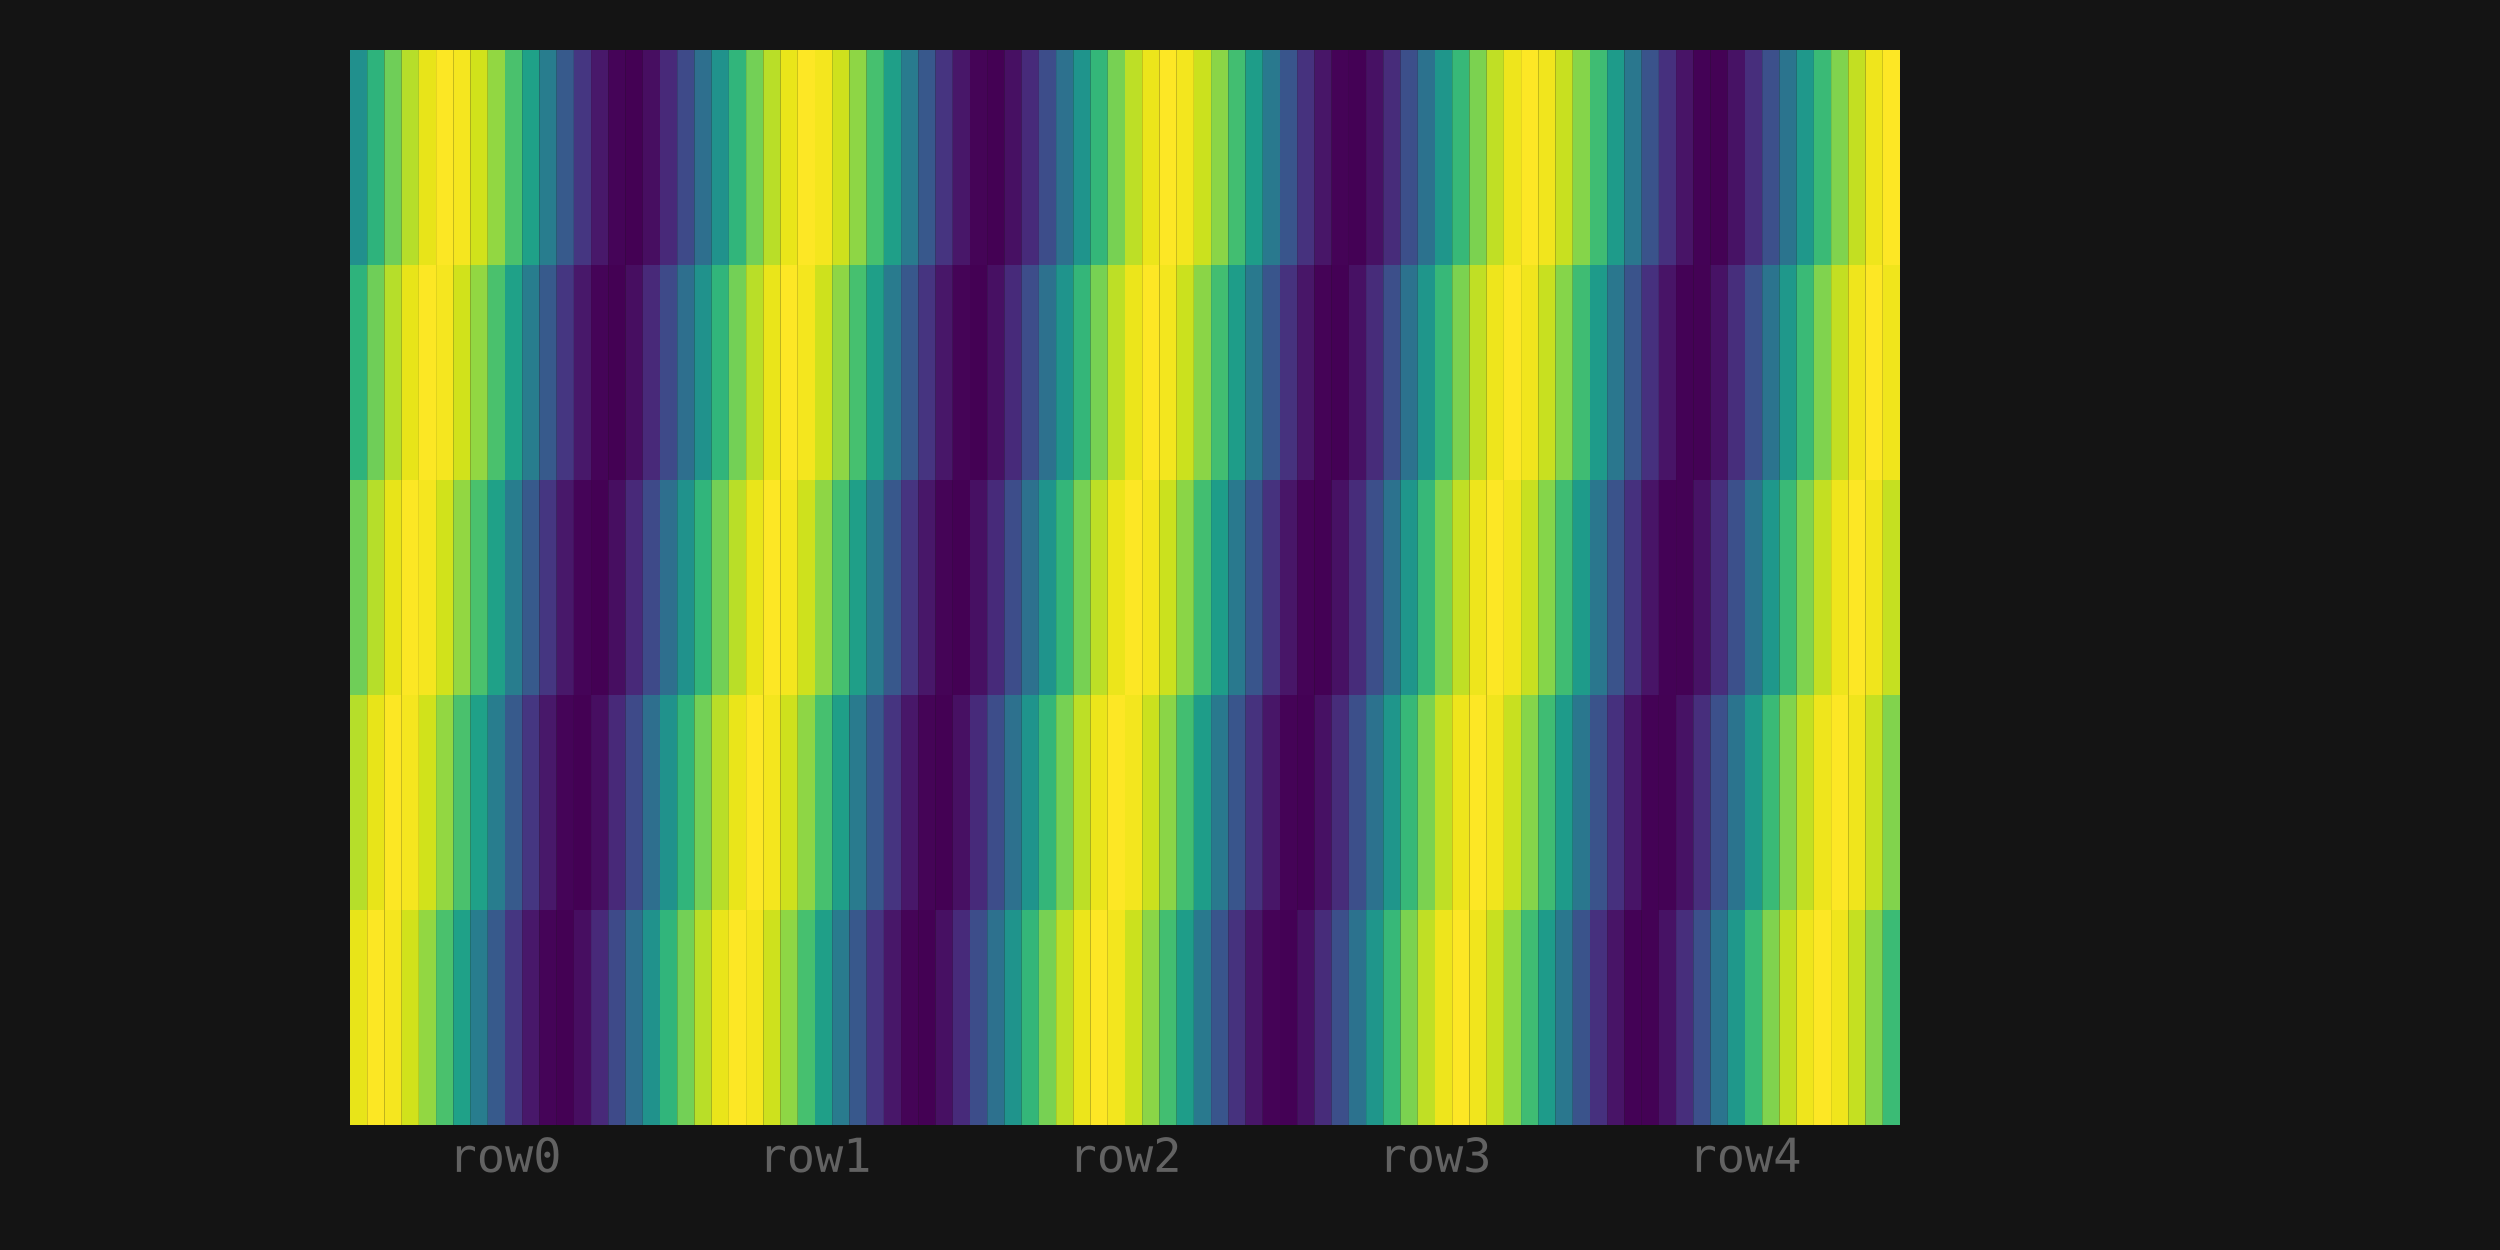
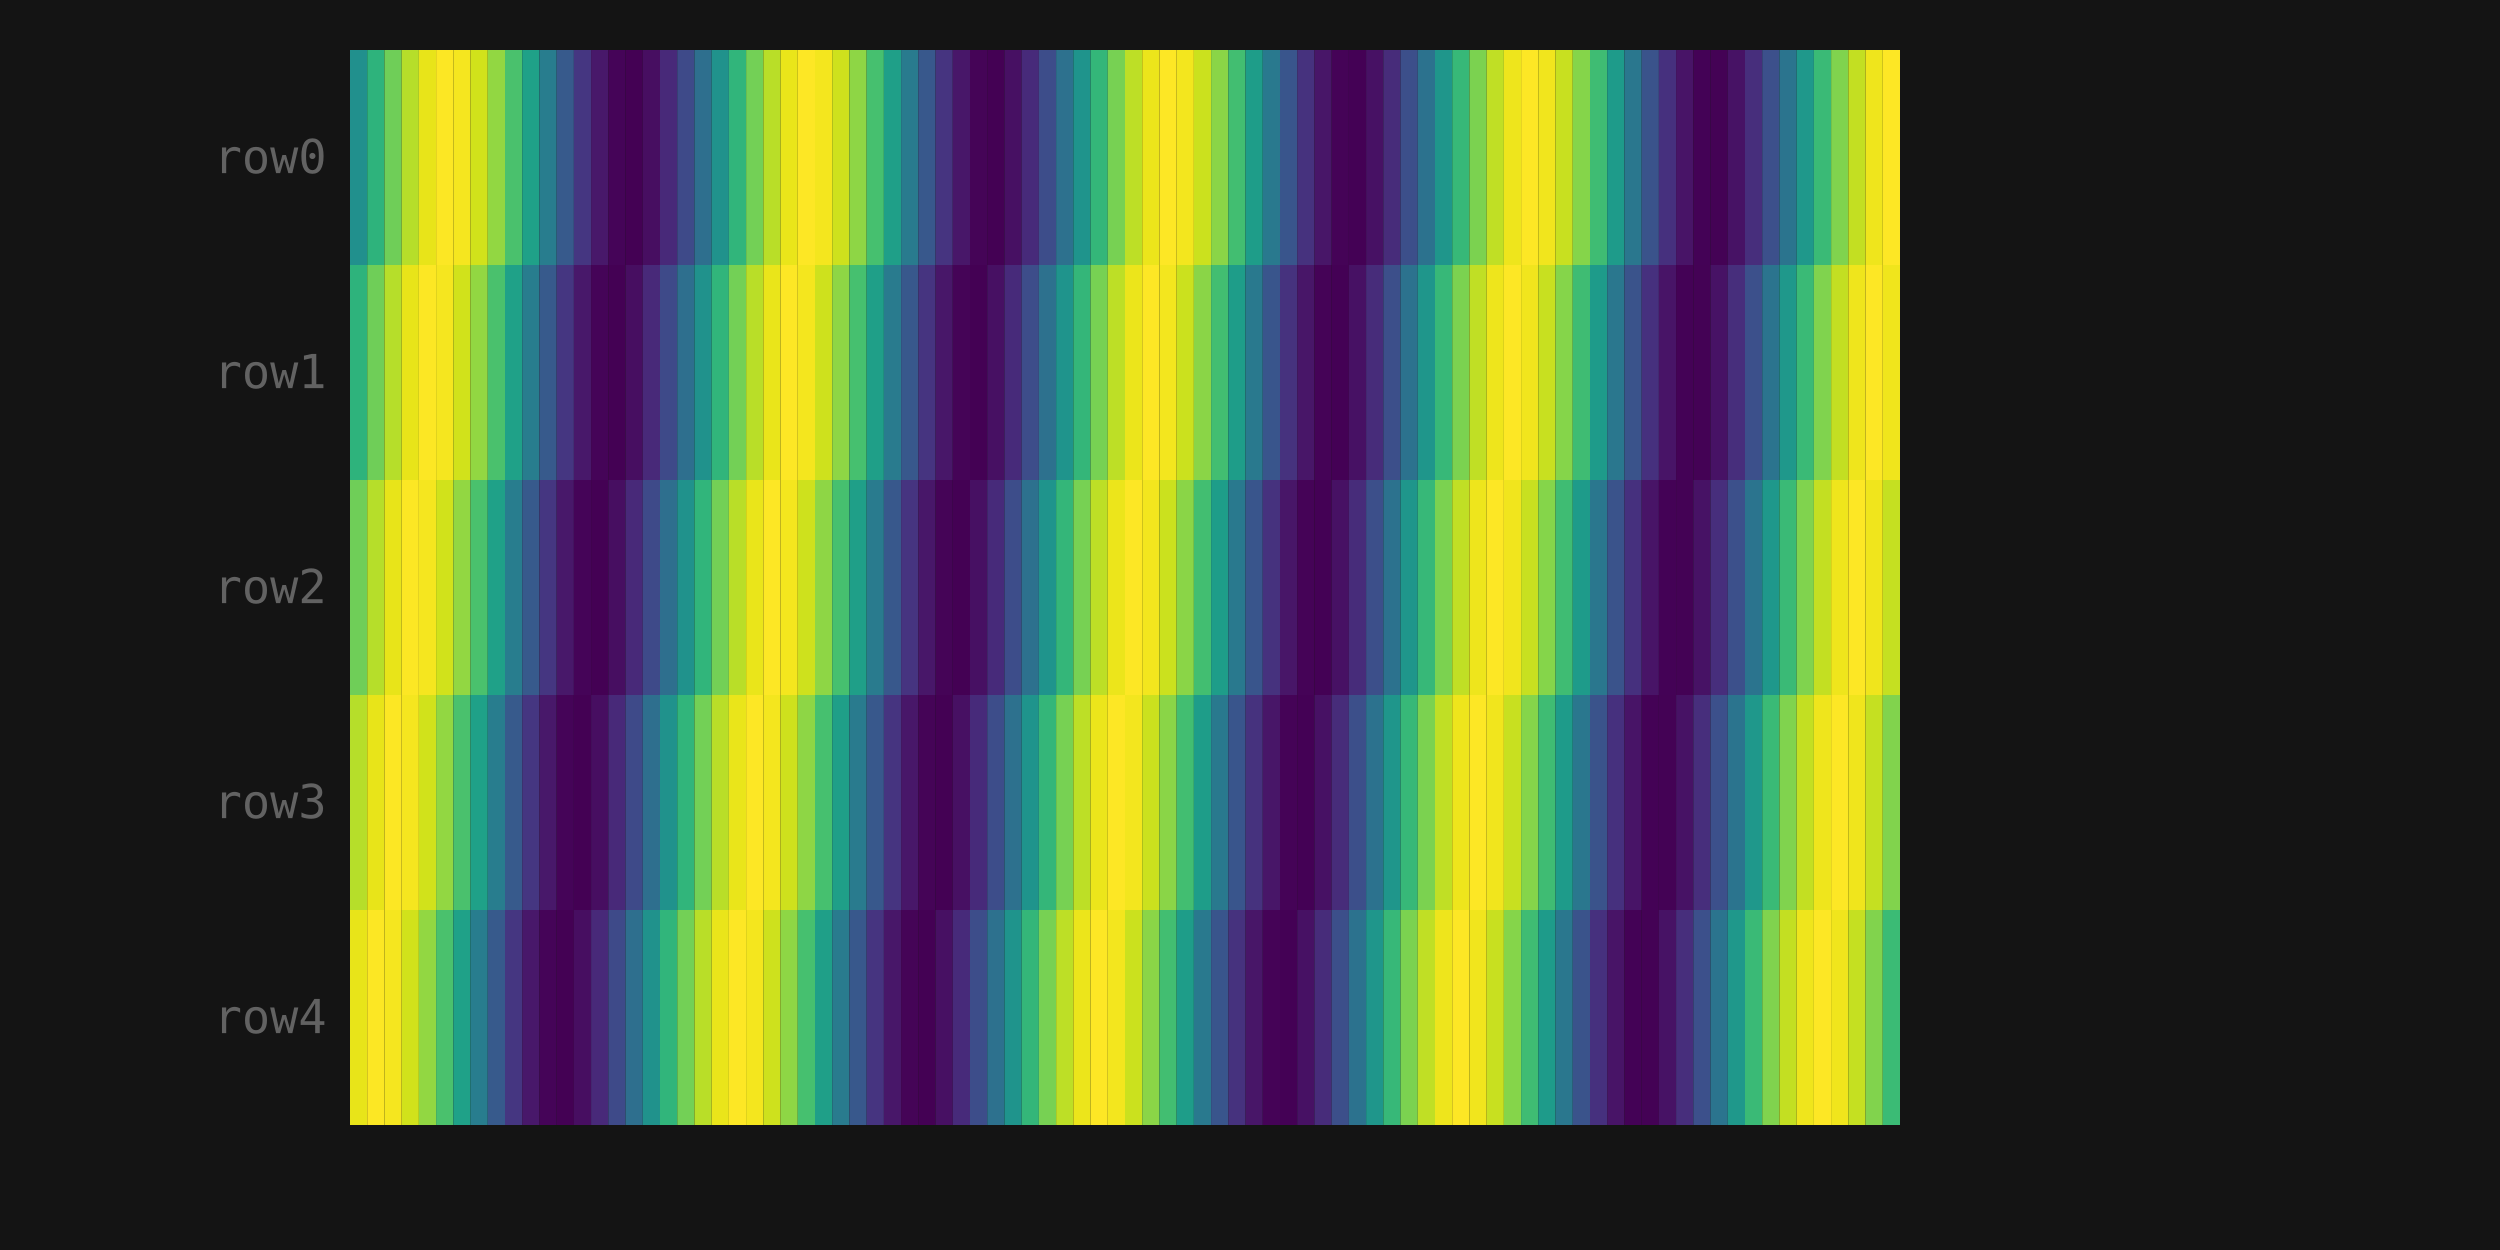
<svg xmlns="http://www.w3.org/2000/svg" viewBox="0 0 640 320" width="640" height="320">
  <rect width="100%" height="100%" fill="#141414" />
-   <text x="129.28" y="300" text-anchor="middle" font-size="12" font-family="monospace" fill="#626262">row0</text>
-   <text x="208.64" y="300" text-anchor="middle" font-size="12" font-family="monospace" fill="#626262">row1</text>
-   <text x="288" y="300" text-anchor="middle" font-size="12" font-family="monospace" fill="#626262">row2</text>
-   <text x="367.36" y="300" text-anchor="middle" font-size="12" font-family="monospace" fill="#626262">row3</text>
-   <text x="446.72" y="300" text-anchor="middle" font-size="12" font-family="monospace" fill="#626262">row4</text>
+   <clipPath id="isvgb-0">
+     <rect x="0" y="28.32" width="83.6" height="24" />
+   </clipPath>
+   <text x="83.6" y="44.32" text-anchor="end" clip-path="url(#isvgb-0)" font-size="12" font-family="monospace" fill="#626262">row0</text>
+   <clipPath id="isvgb-1">
+     <rect x="0" y="83.36" width="83.6" height="24" />
+   </clipPath>
+   <text x="83.6" y="99.36" text-anchor="end" clip-path="url(#isvgb-1)" font-size="12" font-family="monospace" fill="#626262">row1</text>
+   <clipPath id="isvgb-2">
+     <rect x="0" y="138.4" width="83.6" height="24" />
+   </clipPath>
+   <text x="83.6" y="154.4" text-anchor="end" clip-path="url(#isvgb-2)" font-size="12" font-family="monospace" fill="#626262">row2</text>
+   <clipPath id="isvgb-3">
+     <rect x="0" y="193.44" width="83.6" height="24" />
+   </clipPath>
+   <text x="83.6" y="209.44" text-anchor="end" clip-path="url(#isvgb-3)" font-size="12" font-family="monospace" fill="#626262">row3</text>
+   <clipPath id="isvgb-4">
+     <rect x="0" y="248.48" width="83.6" height="24" />
+   </clipPath>
+   <text x="83.6" y="264.48" text-anchor="end" clip-path="url(#isvgb-4)" font-size="12" font-family="monospace" fill="#626262">row4</text>
  <rect x="89.6" y="12.8" width="4.409" height="55.04" fill="#21908d" />
  <rect x="94.009" y="12.8" width="4.409" height="55.04" fill="#2eb37c" />
  <rect x="98.418" y="12.8" width="4.409" height="55.04" fill="#6fce58" />
  <rect x="102.827" y="12.8" width="4.409" height="55.04" fill="#b6de2a" />
  <rect x="107.236" y="12.8" width="4.409" height="55.04" fill="#e8e419" />
  <rect x="111.644" y="12.8" width="4.409" height="55.04" fill="#fce724" />
  <rect x="116.053" y="12.8" width="4.409" height="55.04" fill="#f5e61f" />
  <rect x="120.462" y="12.8" width="4.409" height="55.04" fill="#d1e21b" />
  <rect x="124.871" y="12.8" width="4.409" height="55.04" fill="#92d742" />
  <rect x="129.28" y="12.8" width="4.409" height="55.04" fill="#4ac16d" />
  <rect x="133.689" y="12.8" width="4.409" height="55.04" fill="#1fa188" />
  <rect x="138.098" y="12.8" width="4.409" height="55.04" fill="#287d8e" />
  <rect x="142.507" y="12.8" width="4.409" height="55.04" fill="#375a8c" />
  <rect x="146.916" y="12.8" width="4.409" height="55.04" fill="#453681" />
  <rect x="151.324" y="12.8" width="4.409" height="55.04" fill="#48186a" />
  <rect x="155.733" y="12.8" width="4.409" height="55.04" fill="#450458" />
  <rect x="160.142" y="12.8" width="4.409" height="55.04" fill="#440154" />
  <rect x="164.551" y="12.8" width="4.409" height="55.04" fill="#470e61" />
  <rect x="168.96" y="12.8" width="4.409" height="55.04" fill="#482979" />
  <rect x="173.369" y="12.8" width="4.409" height="55.04" fill="#3e4a89" />
  <rect x="177.778" y="12.8" width="4.409" height="55.04" fill="#2e6f8e" />
  <rect x="182.187" y="12.8" width="4.409" height="55.04" fill="#20928c" />
  <rect x="186.596" y="12.8" width="4.409" height="55.04" fill="#31b57b" />
  <rect x="191.004" y="12.8" width="4.409" height="55.04" fill="#73d056" />
  <rect x="195.413" y="12.8" width="4.409" height="55.04" fill="#b9de28" />
  <rect x="199.822" y="12.8" width="4.409" height="55.04" fill="#eae51a" />
  <rect x="204.231" y="12.8" width="4.409" height="55.04" fill="#fde725" />
  <rect x="208.64" y="12.8" width="4.409" height="55.04" fill="#f4e61e" />
  <rect x="213.049" y="12.8" width="4.409" height="55.04" fill="#cee11d" />
  <rect x="217.458" y="12.8" width="4.409" height="55.04" fill="#8ed645" />
  <rect x="221.867" y="12.8" width="4.409" height="55.04" fill="#46c06f" />
  <rect x="226.276" y="12.8" width="4.409" height="55.04" fill="#1f9f88" />
  <rect x="230.684" y="12.8" width="4.409" height="55.04" fill="#297b8e" />
  <rect x="235.093" y="12.8" width="4.409" height="55.04" fill="#38588c" />
  <rect x="239.502" y="12.8" width="4.409" height="55.04" fill="#463480" />
  <rect x="243.911" y="12.8" width="4.409" height="55.04" fill="#481769" />
  <rect x="248.32" y="12.8" width="4.409" height="55.04" fill="#450457" />
  <rect x="252.729" y="12.8" width="4.409" height="55.04" fill="#440154" />
  <rect x="257.138" y="12.8" width="4.409" height="55.04" fill="#471063" />
  <rect x="261.547" y="12.8" width="4.409" height="55.04" fill="#472a7a" />
  <rect x="265.956" y="12.8" width="4.409" height="55.04" fill="#3d4d8a" />
  <rect x="270.364" y="12.8" width="4.409" height="55.04" fill="#2d718e" />
  <rect x="274.773" y="12.8" width="4.409" height="55.04" fill="#1f948c" />
  <rect x="279.182" y="12.8" width="4.409" height="55.04" fill="#34b679" />
  <rect x="283.591" y="12.8" width="4.409" height="55.04" fill="#77d153" />
  <rect x="288" y="12.8" width="4.409" height="55.04" fill="#bddf26" />
  <rect x="292.409" y="12.8" width="4.409" height="55.04" fill="#ece51b" />
  <rect x="296.818" y="12.8" width="4.409" height="55.04" fill="#fde725" />
  <rect x="301.227" y="12.8" width="4.409" height="55.04" fill="#f3e61e" />
  <rect x="305.636" y="12.8" width="4.409" height="55.04" fill="#cbe11e" />
  <rect x="310.044" y="12.8" width="4.409" height="55.04" fill="#8ad547" />
  <rect x="314.453" y="12.8" width="4.409" height="55.04" fill="#42be71" />
  <rect x="318.862" y="12.8" width="4.409" height="55.04" fill="#1e9d89" />
  <rect x="323.271" y="12.8" width="4.409" height="55.04" fill="#29798e" />
  <rect x="327.68" y="12.8" width="4.409" height="55.04" fill="#39558c" />
  <rect x="332.089" y="12.8" width="4.409" height="55.04" fill="#46327e" />
  <rect x="336.498" y="12.8" width="4.409" height="55.04" fill="#481668" />
  <rect x="340.907" y="12.8" width="4.409" height="55.04" fill="#450357" />
  <rect x="345.316" y="12.8" width="4.409" height="55.04" fill="#440155" />
  <rect x="349.724" y="12.8" width="4.409" height="55.04" fill="#471164" />
  <rect x="354.133" y="12.8" width="4.409" height="55.04" fill="#472c7a" />
  <rect x="358.542" y="12.8" width="4.409" height="55.04" fill="#3c4f8a" />
  <rect x="362.951" y="12.8" width="4.409" height="55.04" fill="#2c728e" />
  <rect x="367.36" y="12.8" width="4.409" height="55.04" fill="#1f968b" />
  <rect x="371.769" y="12.8" width="4.409" height="55.04" fill="#37b878" />
  <rect x="376.178" y="12.8" width="4.409" height="55.04" fill="#7bd250" />
  <rect x="380.587" y="12.8" width="4.409" height="55.04" fill="#c0df25" />
  <rect x="384.996" y="12.8" width="4.409" height="55.04" fill="#eee51c" />
  <rect x="389.404" y="12.8" width="4.409" height="55.04" fill="#fde725" />
  <rect x="393.813" y="12.8" width="4.409" height="55.04" fill="#f1e51d" />
  <rect x="398.222" y="12.8" width="4.409" height="55.04" fill="#c8e020" />
  <rect x="402.631" y="12.8" width="4.409" height="55.04" fill="#85d54a" />
  <rect x="407.04" y="12.8" width="4.409" height="55.04" fill="#3fbc73" />
  <rect x="411.449" y="12.8" width="4.409" height="55.04" fill="#1e9b8a" />
  <rect x="415.858" y="12.8" width="4.409" height="55.04" fill="#2a778e" />
  <rect x="420.267" y="12.8" width="4.409" height="55.04" fill="#3a538b" />
  <rect x="424.676" y="12.8" width="4.409" height="55.04" fill="#46307e" />
  <rect x="429.084" y="12.8" width="4.409" height="55.04" fill="#481467" />
  <rect x="433.493" y="12.8" width="4.409" height="55.04" fill="#440256" />
  <rect x="437.902" y="12.8" width="4.409" height="55.04" fill="#440255" />
  <rect x="442.311" y="12.8" width="4.409" height="55.04" fill="#471265" />
  <rect x="446.72" y="12.8" width="4.409" height="55.04" fill="#472e7c" />
  <rect x="451.129" y="12.8" width="4.409" height="55.04" fill="#3c508b" />
  <rect x="455.538" y="12.8" width="4.409" height="55.04" fill="#2b748e" />
  <rect x="459.947" y="12.8" width="4.409" height="55.04" fill="#1f988b" />
  <rect x="464.356" y="12.8" width="4.409" height="55.04" fill="#3aba76" />
  <rect x="468.764" y="12.8" width="4.409" height="55.04" fill="#80d34e" />
  <rect x="473.173" y="12.8" width="4.409" height="55.04" fill="#c3df22" />
  <rect x="477.582" y="12.8" width="4.409" height="55.04" fill="#efe51c" />
  <rect x="481.991" y="12.8" width="4.409" height="55.04" fill="#fde725" />
  <rect x="89.6" y="67.84" width="4.409" height="55.04" fill="#2eb37c" />
  <rect x="94.009" y="67.84" width="4.409" height="55.04" fill="#6fce58" />
  <rect x="98.418" y="67.84" width="4.409" height="55.04" fill="#b6de2a" />
  <rect x="102.827" y="67.84" width="4.409" height="55.04" fill="#e8e419" />
  <rect x="107.236" y="67.84" width="4.409" height="55.04" fill="#fce724" />
  <rect x="111.644" y="67.84" width="4.409" height="55.04" fill="#f5e61f" />
  <rect x="116.053" y="67.84" width="4.409" height="55.04" fill="#d1e21b" />
  <rect x="120.462" y="67.84" width="4.409" height="55.04" fill="#92d742" />
  <rect x="124.871" y="67.84" width="4.409" height="55.04" fill="#4ac16d" />
  <rect x="129.28" y="67.84" width="4.409" height="55.04" fill="#1fa188" />
  <rect x="133.689" y="67.84" width="4.409" height="55.04" fill="#287d8e" />
  <rect x="138.098" y="67.84" width="4.409" height="55.04" fill="#375a8c" />
  <rect x="142.507" y="67.84" width="4.409" height="55.04" fill="#453681" />
  <rect x="146.916" y="67.84" width="4.409" height="55.04" fill="#48186a" />
  <rect x="151.324" y="67.84" width="4.409" height="55.04" fill="#450458" />
  <rect x="155.733" y="67.84" width="4.409" height="55.04" fill="#440154" />
  <rect x="160.142" y="67.84" width="4.409" height="55.04" fill="#470e61" />
  <rect x="164.551" y="67.84" width="4.409" height="55.04" fill="#482979" />
  <rect x="168.96" y="67.84" width="4.409" height="55.04" fill="#3e4a89" />
  <rect x="173.369" y="67.84" width="4.409" height="55.04" fill="#2e6f8e" />
  <rect x="177.778" y="67.84" width="4.409" height="55.04" fill="#20928c" />
  <rect x="182.187" y="67.84" width="4.409" height="55.04" fill="#31b57b" />
  <rect x="186.596" y="67.84" width="4.409" height="55.04" fill="#73d056" />
  <rect x="191.004" y="67.84" width="4.409" height="55.04" fill="#b9de28" />
  <rect x="195.413" y="67.84" width="4.409" height="55.04" fill="#eae51a" />
  <rect x="199.822" y="67.84" width="4.409" height="55.04" fill="#fde725" />
  <rect x="204.231" y="67.84" width="4.409" height="55.04" fill="#f4e61e" />
  <rect x="208.64" y="67.84" width="4.409" height="55.04" fill="#cee11d" />
  <rect x="213.049" y="67.84" width="4.409" height="55.04" fill="#8ed645" />
  <rect x="217.458" y="67.84" width="4.409" height="55.04" fill="#46c06f" />
  <rect x="221.867" y="67.84" width="4.409" height="55.04" fill="#1f9f88" />
  <rect x="226.276" y="67.84" width="4.409" height="55.04" fill="#297b8e" />
  <rect x="230.684" y="67.84" width="4.409" height="55.04" fill="#38588c" />
  <rect x="235.093" y="67.84" width="4.409" height="55.04" fill="#463480" />
  <rect x="239.502" y="67.84" width="4.409" height="55.04" fill="#481769" />
  <rect x="243.911" y="67.84" width="4.409" height="55.04" fill="#450457" />
  <rect x="248.32" y="67.84" width="4.409" height="55.04" fill="#440154" />
  <rect x="252.729" y="67.84" width="4.409" height="55.04" fill="#471063" />
  <rect x="257.138" y="67.84" width="4.409" height="55.04" fill="#472a7a" />
  <rect x="261.547" y="67.84" width="4.409" height="55.04" fill="#3d4d8a" />
  <rect x="265.956" y="67.84" width="4.409" height="55.04" fill="#2d718e" />
  <rect x="270.364" y="67.84" width="4.409" height="55.04" fill="#1f948c" />
  <rect x="274.773" y="67.84" width="4.409" height="55.04" fill="#34b679" />
  <rect x="279.182" y="67.84" width="4.409" height="55.04" fill="#77d153" />
  <rect x="283.591" y="67.84" width="4.409" height="55.04" fill="#bddf26" />
  <rect x="288" y="67.84" width="4.409" height="55.04" fill="#ece51b" />
  <rect x="292.409" y="67.84" width="4.409" height="55.04" fill="#fde725" />
  <rect x="296.818" y="67.84" width="4.409" height="55.04" fill="#f3e61e" />
  <rect x="301.227" y="67.84" width="4.409" height="55.04" fill="#cbe11e" />
  <rect x="305.636" y="67.84" width="4.409" height="55.04" fill="#8ad547" />
  <rect x="310.044" y="67.84" width="4.409" height="55.04" fill="#42be71" />
  <rect x="314.453" y="67.84" width="4.409" height="55.04" fill="#1e9d89" />
  <rect x="318.862" y="67.84" width="4.409" height="55.04" fill="#29798e" />
  <rect x="323.271" y="67.84" width="4.409" height="55.04" fill="#39558c" />
  <rect x="327.68" y="67.84" width="4.409" height="55.04" fill="#46327e" />
  <rect x="332.089" y="67.84" width="4.409" height="55.04" fill="#481668" />
  <rect x="336.498" y="67.84" width="4.409" height="55.04" fill="#450357" />
  <rect x="340.907" y="67.84" width="4.409" height="55.04" fill="#440155" />
  <rect x="345.316" y="67.84" width="4.409" height="55.04" fill="#471164" />
  <rect x="349.724" y="67.84" width="4.409" height="55.04" fill="#472c7a" />
  <rect x="354.133" y="67.84" width="4.409" height="55.04" fill="#3c4f8a" />
  <rect x="358.542" y="67.84" width="4.409" height="55.04" fill="#2c728e" />
  <rect x="362.951" y="67.84" width="4.409" height="55.04" fill="#1f968b" />
  <rect x="367.36" y="67.84" width="4.409" height="55.04" fill="#37b878" />
  <rect x="371.769" y="67.84" width="4.409" height="55.04" fill="#7bd250" />
  <rect x="376.178" y="67.84" width="4.409" height="55.04" fill="#c0df25" />
  <rect x="380.587" y="67.84" width="4.409" height="55.04" fill="#eee51c" />
  <rect x="384.996" y="67.84" width="4.409" height="55.04" fill="#fde725" />
  <rect x="389.404" y="67.84" width="4.409" height="55.04" fill="#f1e51d" />
  <rect x="393.813" y="67.84" width="4.409" height="55.04" fill="#c8e020" />
  <rect x="398.222" y="67.84" width="4.409" height="55.04" fill="#85d54a" />
  <rect x="402.631" y="67.84" width="4.409" height="55.04" fill="#3fbc73" />
  <rect x="407.04" y="67.84" width="4.409" height="55.04" fill="#1e9b8a" />
  <rect x="411.449" y="67.84" width="4.409" height="55.04" fill="#2a778e" />
  <rect x="415.858" y="67.84" width="4.409" height="55.04" fill="#3a538b" />
  <rect x="420.267" y="67.84" width="4.409" height="55.04" fill="#46307e" />
  <rect x="424.676" y="67.84" width="4.409" height="55.04" fill="#481467" />
  <rect x="429.084" y="67.84" width="4.409" height="55.04" fill="#440256" />
  <rect x="433.493" y="67.84" width="4.409" height="55.04" fill="#440255" />
  <rect x="437.902" y="67.84" width="4.409" height="55.04" fill="#471265" />
  <rect x="442.311" y="67.84" width="4.409" height="55.04" fill="#472e7c" />
  <rect x="446.72" y="67.84" width="4.409" height="55.04" fill="#3c508b" />
  <rect x="451.129" y="67.84" width="4.409" height="55.04" fill="#2b748e" />
  <rect x="455.538" y="67.84" width="4.409" height="55.04" fill="#1f988b" />
  <rect x="459.947" y="67.84" width="4.409" height="55.04" fill="#3aba76" />
  <rect x="464.356" y="67.84" width="4.409" height="55.04" fill="#80d34e" />
  <rect x="468.764" y="67.84" width="4.409" height="55.04" fill="#c3df22" />
  <rect x="473.173" y="67.84" width="4.409" height="55.04" fill="#efe51c" />
  <rect x="477.582" y="67.84" width="4.409" height="55.04" fill="#fde725" />
  <rect x="481.991" y="67.84" width="4.409" height="55.04" fill="#f0e51c" />
  <rect x="89.6" y="122.88" width="4.409" height="55.04" fill="#6fce58" />
  <rect x="94.009" y="122.88" width="4.409" height="55.04" fill="#b6de2a" />
  <rect x="98.418" y="122.88" width="4.409" height="55.04" fill="#e8e419" />
  <rect x="102.827" y="122.88" width="4.409" height="55.04" fill="#fce724" />
  <rect x="107.236" y="122.88" width="4.409" height="55.04" fill="#f5e61f" />
  <rect x="111.644" y="122.88" width="4.409" height="55.04" fill="#d1e21b" />
  <rect x="116.053" y="122.88" width="4.409" height="55.04" fill="#92d742" />
  <rect x="120.462" y="122.88" width="4.409" height="55.04" fill="#4ac16d" />
  <rect x="124.871" y="122.88" width="4.409" height="55.04" fill="#1fa188" />
  <rect x="129.28" y="122.88" width="4.409" height="55.04" fill="#287d8e" />
  <rect x="133.689" y="122.88" width="4.409" height="55.04" fill="#375a8c" />
  <rect x="138.098" y="122.88" width="4.409" height="55.04" fill="#453681" />
  <rect x="142.507" y="122.88" width="4.409" height="55.04" fill="#48186a" />
  <rect x="146.916" y="122.88" width="4.409" height="55.04" fill="#450458" />
  <rect x="151.324" y="122.88" width="4.409" height="55.04" fill="#440154" />
  <rect x="155.733" y="122.88" width="4.409" height="55.04" fill="#470e61" />
  <rect x="160.142" y="122.88" width="4.409" height="55.04" fill="#482979" />
  <rect x="164.551" y="122.88" width="4.409" height="55.04" fill="#3e4a89" />
  <rect x="168.96" y="122.88" width="4.409" height="55.04" fill="#2e6f8e" />
  <rect x="173.369" y="122.88" width="4.409" height="55.04" fill="#20928c" />
  <rect x="177.778" y="122.88" width="4.409" height="55.04" fill="#31b57b" />
  <rect x="182.187" y="122.88" width="4.409" height="55.04" fill="#73d056" />
  <rect x="186.596" y="122.88" width="4.409" height="55.04" fill="#b9de28" />
  <rect x="191.004" y="122.88" width="4.409" height="55.04" fill="#eae51a" />
  <rect x="195.413" y="122.88" width="4.409" height="55.04" fill="#fde725" />
  <rect x="199.822" y="122.88" width="4.409" height="55.04" fill="#f4e61e" />
  <rect x="204.231" y="122.88" width="4.409" height="55.04" fill="#cee11d" />
  <rect x="208.64" y="122.88" width="4.409" height="55.04" fill="#8ed645" />
  <rect x="213.049" y="122.88" width="4.409" height="55.04" fill="#46c06f" />
  <rect x="217.458" y="122.88" width="4.409" height="55.04" fill="#1f9f88" />
  <rect x="221.867" y="122.88" width="4.409" height="55.04" fill="#297b8e" />
  <rect x="226.276" y="122.88" width="4.409" height="55.04" fill="#38588c" />
  <rect x="230.684" y="122.88" width="4.409" height="55.04" fill="#463480" />
  <rect x="235.093" y="122.88" width="4.409" height="55.04" fill="#481769" />
  <rect x="239.502" y="122.88" width="4.409" height="55.04" fill="#450457" />
  <rect x="243.911" y="122.88" width="4.409" height="55.04" fill="#440154" />
  <rect x="248.32" y="122.88" width="4.409" height="55.04" fill="#471063" />
  <rect x="252.729" y="122.88" width="4.409" height="55.04" fill="#472a7a" />
  <rect x="257.138" y="122.88" width="4.409" height="55.04" fill="#3d4d8a" />
  <rect x="261.547" y="122.88" width="4.409" height="55.04" fill="#2d718e" />
  <rect x="265.956" y="122.88" width="4.409" height="55.04" fill="#1f948c" />
  <rect x="270.364" y="122.88" width="4.409" height="55.04" fill="#34b679" />
  <rect x="274.773" y="122.88" width="4.409" height="55.04" fill="#77d153" />
  <rect x="279.182" y="122.88" width="4.409" height="55.04" fill="#bddf26" />
  <rect x="283.591" y="122.88" width="4.409" height="55.04" fill="#ece51b" />
  <rect x="288" y="122.88" width="4.409" height="55.04" fill="#fde725" />
  <rect x="292.409" y="122.88" width="4.409" height="55.04" fill="#f3e61e" />
  <rect x="296.818" y="122.88" width="4.409" height="55.04" fill="#cbe11e" />
  <rect x="301.227" y="122.88" width="4.409" height="55.04" fill="#8ad547" />
  <rect x="305.636" y="122.88" width="4.409" height="55.04" fill="#42be71" />
  <rect x="310.044" y="122.88" width="4.409" height="55.04" fill="#1e9d89" />
  <rect x="314.453" y="122.88" width="4.409" height="55.04" fill="#29798e" />
  <rect x="318.862" y="122.88" width="4.409" height="55.04" fill="#39558c" />
  <rect x="323.271" y="122.88" width="4.409" height="55.04" fill="#46327e" />
  <rect x="327.68" y="122.88" width="4.409" height="55.04" fill="#481668" />
  <rect x="332.089" y="122.88" width="4.409" height="55.04" fill="#450357" />
  <rect x="336.498" y="122.88" width="4.409" height="55.04" fill="#440155" />
  <rect x="340.907" y="122.88" width="4.409" height="55.04" fill="#471164" />
  <rect x="345.316" y="122.88" width="4.409" height="55.04" fill="#472c7a" />
  <rect x="349.724" y="122.88" width="4.409" height="55.04" fill="#3c4f8a" />
  <rect x="354.133" y="122.88" width="4.409" height="55.04" fill="#2c728e" />
  <rect x="358.542" y="122.88" width="4.409" height="55.04" fill="#1f968b" />
  <rect x="362.951" y="122.88" width="4.409" height="55.04" fill="#37b878" />
  <rect x="367.36" y="122.88" width="4.409" height="55.04" fill="#7bd250" />
  <rect x="371.769" y="122.88" width="4.409" height="55.04" fill="#c0df25" />
  <rect x="376.178" y="122.88" width="4.409" height="55.04" fill="#eee51c" />
  <rect x="380.587" y="122.88" width="4.409" height="55.04" fill="#fde725" />
  <rect x="384.996" y="122.88" width="4.409" height="55.04" fill="#f1e51d" />
  <rect x="389.404" y="122.88" width="4.409" height="55.04" fill="#c8e020" />
  <rect x="393.813" y="122.88" width="4.409" height="55.04" fill="#85d54a" />
  <rect x="398.222" y="122.88" width="4.409" height="55.04" fill="#3fbc73" />
  <rect x="402.631" y="122.88" width="4.409" height="55.04" fill="#1e9b8a" />
  <rect x="407.04" y="122.88" width="4.409" height="55.04" fill="#2a778e" />
  <rect x="411.449" y="122.88" width="4.409" height="55.04" fill="#3a538b" />
  <rect x="415.858" y="122.88" width="4.409" height="55.04" fill="#46307e" />
  <rect x="420.267" y="122.88" width="4.409" height="55.04" fill="#481467" />
  <rect x="424.676" y="122.88" width="4.409" height="55.04" fill="#440256" />
  <rect x="429.084" y="122.88" width="4.409" height="55.04" fill="#440255" />
  <rect x="433.493" y="122.88" width="4.409" height="55.04" fill="#471265" />
  <rect x="437.902" y="122.88" width="4.409" height="55.04" fill="#472e7c" />
  <rect x="442.311" y="122.88" width="4.409" height="55.04" fill="#3c508b" />
  <rect x="446.72" y="122.88" width="4.409" height="55.04" fill="#2b748e" />
  <rect x="451.129" y="122.88" width="4.409" height="55.04" fill="#1f988b" />
  <rect x="455.538" y="122.88" width="4.409" height="55.04" fill="#3aba76" />
  <rect x="459.947" y="122.88" width="4.409" height="55.04" fill="#80d34e" />
  <rect x="464.356" y="122.88" width="4.409" height="55.04" fill="#c3df22" />
  <rect x="468.764" y="122.88" width="4.409" height="55.04" fill="#efe51c" />
  <rect x="473.173" y="122.88" width="4.409" height="55.04" fill="#fde725" />
  <rect x="477.582" y="122.88" width="4.409" height="55.04" fill="#f0e51c" />
  <rect x="481.991" y="122.88" width="4.409" height="55.04" fill="#c5e021" />
  <rect x="89.6" y="177.92" width="4.409" height="55.04" fill="#b6de2a" />
  <rect x="94.009" y="177.92" width="4.409" height="55.04" fill="#e8e419" />
  <rect x="98.418" y="177.92" width="4.409" height="55.04" fill="#fce724" />
  <rect x="102.827" y="177.92" width="4.409" height="55.04" fill="#f5e61f" />
  <rect x="107.236" y="177.92" width="4.409" height="55.04" fill="#d1e21b" />
  <rect x="111.644" y="177.92" width="4.409" height="55.04" fill="#92d742" />
  <rect x="116.053" y="177.92" width="4.409" height="55.04" fill="#4ac16d" />
  <rect x="120.462" y="177.92" width="4.409" height="55.04" fill="#1fa188" />
  <rect x="124.871" y="177.92" width="4.409" height="55.04" fill="#287d8e" />
  <rect x="129.28" y="177.92" width="4.409" height="55.04" fill="#375a8c" />
  <rect x="133.689" y="177.92" width="4.409" height="55.04" fill="#453681" />
  <rect x="138.098" y="177.92" width="4.409" height="55.04" fill="#48186a" />
  <rect x="142.507" y="177.92" width="4.409" height="55.04" fill="#450458" />
  <rect x="146.916" y="177.92" width="4.409" height="55.04" fill="#440154" />
  <rect x="151.324" y="177.92" width="4.409" height="55.04" fill="#470e61" />
  <rect x="155.733" y="177.92" width="4.409" height="55.04" fill="#482979" />
  <rect x="160.142" y="177.92" width="4.409" height="55.04" fill="#3e4a89" />
  <rect x="164.551" y="177.92" width="4.409" height="55.04" fill="#2e6f8e" />
  <rect x="168.96" y="177.92" width="4.409" height="55.04" fill="#20928c" />
  <rect x="173.369" y="177.92" width="4.409" height="55.04" fill="#31b57b" />
  <rect x="177.778" y="177.92" width="4.409" height="55.04" fill="#73d056" />
  <rect x="182.187" y="177.92" width="4.409" height="55.04" fill="#b9de28" />
  <rect x="186.596" y="177.92" width="4.409" height="55.04" fill="#eae51a" />
  <rect x="191.004" y="177.92" width="4.409" height="55.04" fill="#fde725" />
  <rect x="195.413" y="177.92" width="4.409" height="55.04" fill="#f4e61e" />
  <rect x="199.822" y="177.92" width="4.409" height="55.04" fill="#cee11d" />
  <rect x="204.231" y="177.92" width="4.409" height="55.04" fill="#8ed645" />
  <rect x="208.64" y="177.92" width="4.409" height="55.04" fill="#46c06f" />
  <rect x="213.049" y="177.92" width="4.409" height="55.04" fill="#1f9f88" />
  <rect x="217.458" y="177.92" width="4.409" height="55.04" fill="#297b8e" />
  <rect x="221.867" y="177.92" width="4.409" height="55.04" fill="#38588c" />
  <rect x="226.276" y="177.92" width="4.409" height="55.04" fill="#463480" />
  <rect x="230.684" y="177.92" width="4.409" height="55.04" fill="#481769" />
  <rect x="235.093" y="177.92" width="4.409" height="55.04" fill="#450457" />
  <rect x="239.502" y="177.92" width="4.409" height="55.04" fill="#440154" />
  <rect x="243.911" y="177.92" width="4.409" height="55.04" fill="#471063" />
  <rect x="248.32" y="177.92" width="4.409" height="55.04" fill="#472a7a" />
  <rect x="252.729" y="177.92" width="4.409" height="55.04" fill="#3d4d8a" />
  <rect x="257.138" y="177.92" width="4.409" height="55.04" fill="#2d718e" />
  <rect x="261.547" y="177.92" width="4.409" height="55.04" fill="#1f948c" />
  <rect x="265.956" y="177.92" width="4.409" height="55.04" fill="#34b679" />
  <rect x="270.364" y="177.92" width="4.409" height="55.04" fill="#77d153" />
  <rect x="274.773" y="177.92" width="4.409" height="55.04" fill="#bddf26" />
  <rect x="279.182" y="177.92" width="4.409" height="55.04" fill="#ece51b" />
  <rect x="283.591" y="177.92" width="4.409" height="55.04" fill="#fde725" />
  <rect x="288" y="177.92" width="4.409" height="55.04" fill="#f3e61e" />
  <rect x="292.409" y="177.92" width="4.409" height="55.04" fill="#cbe11e" />
  <rect x="296.818" y="177.92" width="4.409" height="55.04" fill="#8ad547" />
  <rect x="301.227" y="177.92" width="4.409" height="55.04" fill="#42be71" />
  <rect x="305.636" y="177.92" width="4.409" height="55.04" fill="#1e9d89" />
  <rect x="310.044" y="177.92" width="4.409" height="55.04" fill="#29798e" />
  <rect x="314.453" y="177.92" width="4.409" height="55.04" fill="#39558c" />
  <rect x="318.862" y="177.92" width="4.409" height="55.04" fill="#46327e" />
  <rect x="323.271" y="177.92" width="4.409" height="55.04" fill="#481668" />
  <rect x="327.68" y="177.92" width="4.409" height="55.04" fill="#450357" />
  <rect x="332.089" y="177.92" width="4.409" height="55.04" fill="#440155" />
  <rect x="336.498" y="177.92" width="4.409" height="55.04" fill="#471164" />
  <rect x="340.907" y="177.92" width="4.409" height="55.04" fill="#472c7a" />
  <rect x="345.316" y="177.92" width="4.409" height="55.04" fill="#3c4f8a" />
  <rect x="349.724" y="177.92" width="4.409" height="55.04" fill="#2c728e" />
  <rect x="354.133" y="177.92" width="4.409" height="55.04" fill="#1f968b" />
  <rect x="358.542" y="177.92" width="4.409" height="55.04" fill="#37b878" />
  <rect x="362.951" y="177.92" width="4.409" height="55.04" fill="#7bd250" />
  <rect x="367.36" y="177.92" width="4.409" height="55.04" fill="#c0df25" />
  <rect x="371.769" y="177.92" width="4.409" height="55.04" fill="#eee51c" />
  <rect x="376.178" y="177.92" width="4.409" height="55.04" fill="#fde725" />
  <rect x="380.587" y="177.92" width="4.409" height="55.04" fill="#f1e51d" />
  <rect x="384.996" y="177.92" width="4.409" height="55.04" fill="#c8e020" />
  <rect x="389.404" y="177.92" width="4.409" height="55.04" fill="#85d54a" />
  <rect x="393.813" y="177.92" width="4.409" height="55.04" fill="#3fbc73" />
  <rect x="398.222" y="177.92" width="4.409" height="55.04" fill="#1e9b8a" />
  <rect x="402.631" y="177.92" width="4.409" height="55.04" fill="#2a778e" />
  <rect x="407.04" y="177.92" width="4.409" height="55.04" fill="#3a538b" />
  <rect x="411.449" y="177.92" width="4.409" height="55.04" fill="#46307e" />
  <rect x="415.858" y="177.92" width="4.409" height="55.04" fill="#481467" />
  <rect x="420.267" y="177.92" width="4.409" height="55.04" fill="#440256" />
  <rect x="424.676" y="177.92" width="4.409" height="55.04" fill="#440255" />
  <rect x="429.084" y="177.92" width="4.409" height="55.04" fill="#471265" />
  <rect x="433.493" y="177.92" width="4.409" height="55.04" fill="#472e7c" />
  <rect x="437.902" y="177.92" width="4.409" height="55.04" fill="#3c508b" />
  <rect x="442.311" y="177.92" width="4.409" height="55.04" fill="#2b748e" />
  <rect x="446.72" y="177.92" width="4.409" height="55.04" fill="#1f988b" />
  <rect x="451.129" y="177.92" width="4.409" height="55.04" fill="#3aba76" />
  <rect x="455.538" y="177.92" width="4.409" height="55.04" fill="#80d34e" />
  <rect x="459.947" y="177.92" width="4.409" height="55.04" fill="#c3df22" />
  <rect x="464.356" y="177.92" width="4.409" height="55.04" fill="#efe51c" />
  <rect x="468.764" y="177.92" width="4.409" height="55.04" fill="#fde725" />
  <rect x="473.173" y="177.92" width="4.409" height="55.04" fill="#f0e51c" />
  <rect x="477.582" y="177.92" width="4.409" height="55.04" fill="#c5e021" />
  <rect x="481.991" y="177.92" width="4.409" height="55.04" fill="#81d34d" />
  <rect x="89.6" y="232.96" width="4.409" height="55.04" fill="#e8e419" />
  <rect x="94.009" y="232.96" width="4.409" height="55.04" fill="#fce724" />
  <rect x="98.418" y="232.96" width="4.409" height="55.04" fill="#f5e61f" />
  <rect x="102.827" y="232.96" width="4.409" height="55.04" fill="#d1e21b" />
  <rect x="107.236" y="232.96" width="4.409" height="55.04" fill="#92d742" />
  <rect x="111.644" y="232.96" width="4.409" height="55.04" fill="#4ac16d" />
  <rect x="116.053" y="232.96" width="4.409" height="55.04" fill="#1fa188" />
  <rect x="120.462" y="232.96" width="4.409" height="55.04" fill="#287d8e" />
  <rect x="124.871" y="232.96" width="4.409" height="55.04" fill="#375a8c" />
  <rect x="129.28" y="232.96" width="4.409" height="55.04" fill="#453681" />
  <rect x="133.689" y="232.96" width="4.409" height="55.04" fill="#48186a" />
  <rect x="138.098" y="232.96" width="4.409" height="55.04" fill="#450458" />
  <rect x="142.507" y="232.96" width="4.409" height="55.04" fill="#440154" />
  <rect x="146.916" y="232.96" width="4.409" height="55.04" fill="#470e61" />
  <rect x="151.324" y="232.96" width="4.409" height="55.04" fill="#482979" />
  <rect x="155.733" y="232.96" width="4.409" height="55.04" fill="#3e4a89" />
  <rect x="160.142" y="232.96" width="4.409" height="55.04" fill="#2e6f8e" />
  <rect x="164.551" y="232.96" width="4.409" height="55.04" fill="#20928c" />
  <rect x="168.96" y="232.96" width="4.409" height="55.04" fill="#31b57b" />
  <rect x="173.369" y="232.96" width="4.409" height="55.04" fill="#73d056" />
  <rect x="177.778" y="232.96" width="4.409" height="55.04" fill="#b9de28" />
  <rect x="182.187" y="232.96" width="4.409" height="55.04" fill="#eae51a" />
  <rect x="186.596" y="232.96" width="4.409" height="55.04" fill="#fde725" />
  <rect x="191.004" y="232.96" width="4.409" height="55.04" fill="#f4e61e" />
  <rect x="195.413" y="232.96" width="4.409" height="55.04" fill="#cee11d" />
  <rect x="199.822" y="232.96" width="4.409" height="55.04" fill="#8ed645" />
  <rect x="204.231" y="232.96" width="4.409" height="55.04" fill="#46c06f" />
  <rect x="208.64" y="232.96" width="4.409" height="55.04" fill="#1f9f88" />
  <rect x="213.049" y="232.96" width="4.409" height="55.04" fill="#297b8e" />
  <rect x="217.458" y="232.96" width="4.409" height="55.04" fill="#38588c" />
  <rect x="221.867" y="232.96" width="4.409" height="55.04" fill="#463480" />
  <rect x="226.276" y="232.96" width="4.409" height="55.04" fill="#481769" />
  <rect x="230.684" y="232.96" width="4.409" height="55.04" fill="#450457" />
  <rect x="235.093" y="232.96" width="4.409" height="55.04" fill="#440154" />
  <rect x="239.502" y="232.96" width="4.409" height="55.04" fill="#471063" />
  <rect x="243.911" y="232.96" width="4.409" height="55.04" fill="#472a7a" />
  <rect x="248.32" y="232.96" width="4.409" height="55.04" fill="#3d4d8a" />
  <rect x="252.729" y="232.96" width="4.409" height="55.04" fill="#2d718e" />
  <rect x="257.138" y="232.96" width="4.409" height="55.04" fill="#1f948c" />
  <rect x="261.547" y="232.96" width="4.409" height="55.04" fill="#34b679" />
  <rect x="265.956" y="232.96" width="4.409" height="55.04" fill="#77d153" />
  <rect x="270.364" y="232.96" width="4.409" height="55.04" fill="#bddf26" />
  <rect x="274.773" y="232.96" width="4.409" height="55.04" fill="#ece51b" />
  <rect x="279.182" y="232.96" width="4.409" height="55.04" fill="#fde725" />
  <rect x="283.591" y="232.96" width="4.409" height="55.04" fill="#f3e61e" />
  <rect x="288" y="232.96" width="4.409" height="55.04" fill="#cbe11e" />
  <rect x="292.409" y="232.96" width="4.409" height="55.04" fill="#8ad547" />
  <rect x="296.818" y="232.96" width="4.409" height="55.04" fill="#42be71" />
  <rect x="301.227" y="232.96" width="4.409" height="55.04" fill="#1e9d89" />
  <rect x="305.636" y="232.96" width="4.409" height="55.04" fill="#29798e" />
  <rect x="310.044" y="232.96" width="4.409" height="55.04" fill="#39558c" />
  <rect x="314.453" y="232.96" width="4.409" height="55.04" fill="#46327e" />
  <rect x="318.862" y="232.96" width="4.409" height="55.04" fill="#481668" />
  <rect x="323.271" y="232.96" width="4.409" height="55.04" fill="#450357" />
  <rect x="327.68" y="232.96" width="4.409" height="55.04" fill="#440155" />
  <rect x="332.089" y="232.96" width="4.409" height="55.04" fill="#471164" />
  <rect x="336.498" y="232.96" width="4.409" height="55.04" fill="#472c7a" />
  <rect x="340.907" y="232.96" width="4.409" height="55.04" fill="#3c4f8a" />
  <rect x="345.316" y="232.96" width="4.409" height="55.04" fill="#2c728e" />
  <rect x="349.724" y="232.96" width="4.409" height="55.04" fill="#1f968b" />
  <rect x="354.133" y="232.96" width="4.409" height="55.04" fill="#37b878" />
  <rect x="358.542" y="232.96" width="4.409" height="55.04" fill="#7bd250" />
  <rect x="362.951" y="232.96" width="4.409" height="55.04" fill="#c0df25" />
  <rect x="367.36" y="232.96" width="4.409" height="55.04" fill="#eee51c" />
  <rect x="371.769" y="232.96" width="4.409" height="55.04" fill="#fde725" />
  <rect x="376.178" y="232.96" width="4.409" height="55.04" fill="#f1e51d" />
  <rect x="380.587" y="232.96" width="4.409" height="55.04" fill="#c8e020" />
  <rect x="384.996" y="232.96" width="4.409" height="55.04" fill="#85d54a" />
  <rect x="389.404" y="232.96" width="4.409" height="55.04" fill="#3fbc73" />
  <rect x="393.813" y="232.96" width="4.409" height="55.04" fill="#1e9b8a" />
  <rect x="398.222" y="232.96" width="4.409" height="55.04" fill="#2a778e" />
  <rect x="402.631" y="232.96" width="4.409" height="55.04" fill="#3a538b" />
  <rect x="407.04" y="232.96" width="4.409" height="55.04" fill="#46307e" />
  <rect x="411.449" y="232.96" width="4.409" height="55.04" fill="#481467" />
  <rect x="415.858" y="232.96" width="4.409" height="55.04" fill="#440256" />
  <rect x="420.267" y="232.96" width="4.409" height="55.04" fill="#440255" />
  <rect x="424.676" y="232.96" width="4.409" height="55.04" fill="#471265" />
  <rect x="429.084" y="232.96" width="4.409" height="55.04" fill="#472e7c" />
  <rect x="433.493" y="232.96" width="4.409" height="55.04" fill="#3c508b" />
  <rect x="437.902" y="232.96" width="4.409" height="55.04" fill="#2b748e" />
  <rect x="442.311" y="232.96" width="4.409" height="55.04" fill="#1f988b" />
  <rect x="446.72" y="232.96" width="4.409" height="55.04" fill="#3aba76" />
  <rect x="451.129" y="232.96" width="4.409" height="55.04" fill="#80d34e" />
  <rect x="455.538" y="232.96" width="4.409" height="55.04" fill="#c3df22" />
  <rect x="459.947" y="232.96" width="4.409" height="55.04" fill="#efe51c" />
  <rect x="464.356" y="232.96" width="4.409" height="55.04" fill="#fde725" />
  <rect x="468.764" y="232.96" width="4.409" height="55.04" fill="#f0e51c" />
  <rect x="473.173" y="232.96" width="4.409" height="55.04" fill="#c5e021" />
  <rect x="477.582" y="232.96" width="4.409" height="55.04" fill="#81d34d" />
  <rect x="481.991" y="232.96" width="4.409" height="55.04" fill="#3bbb75" />
</svg>
